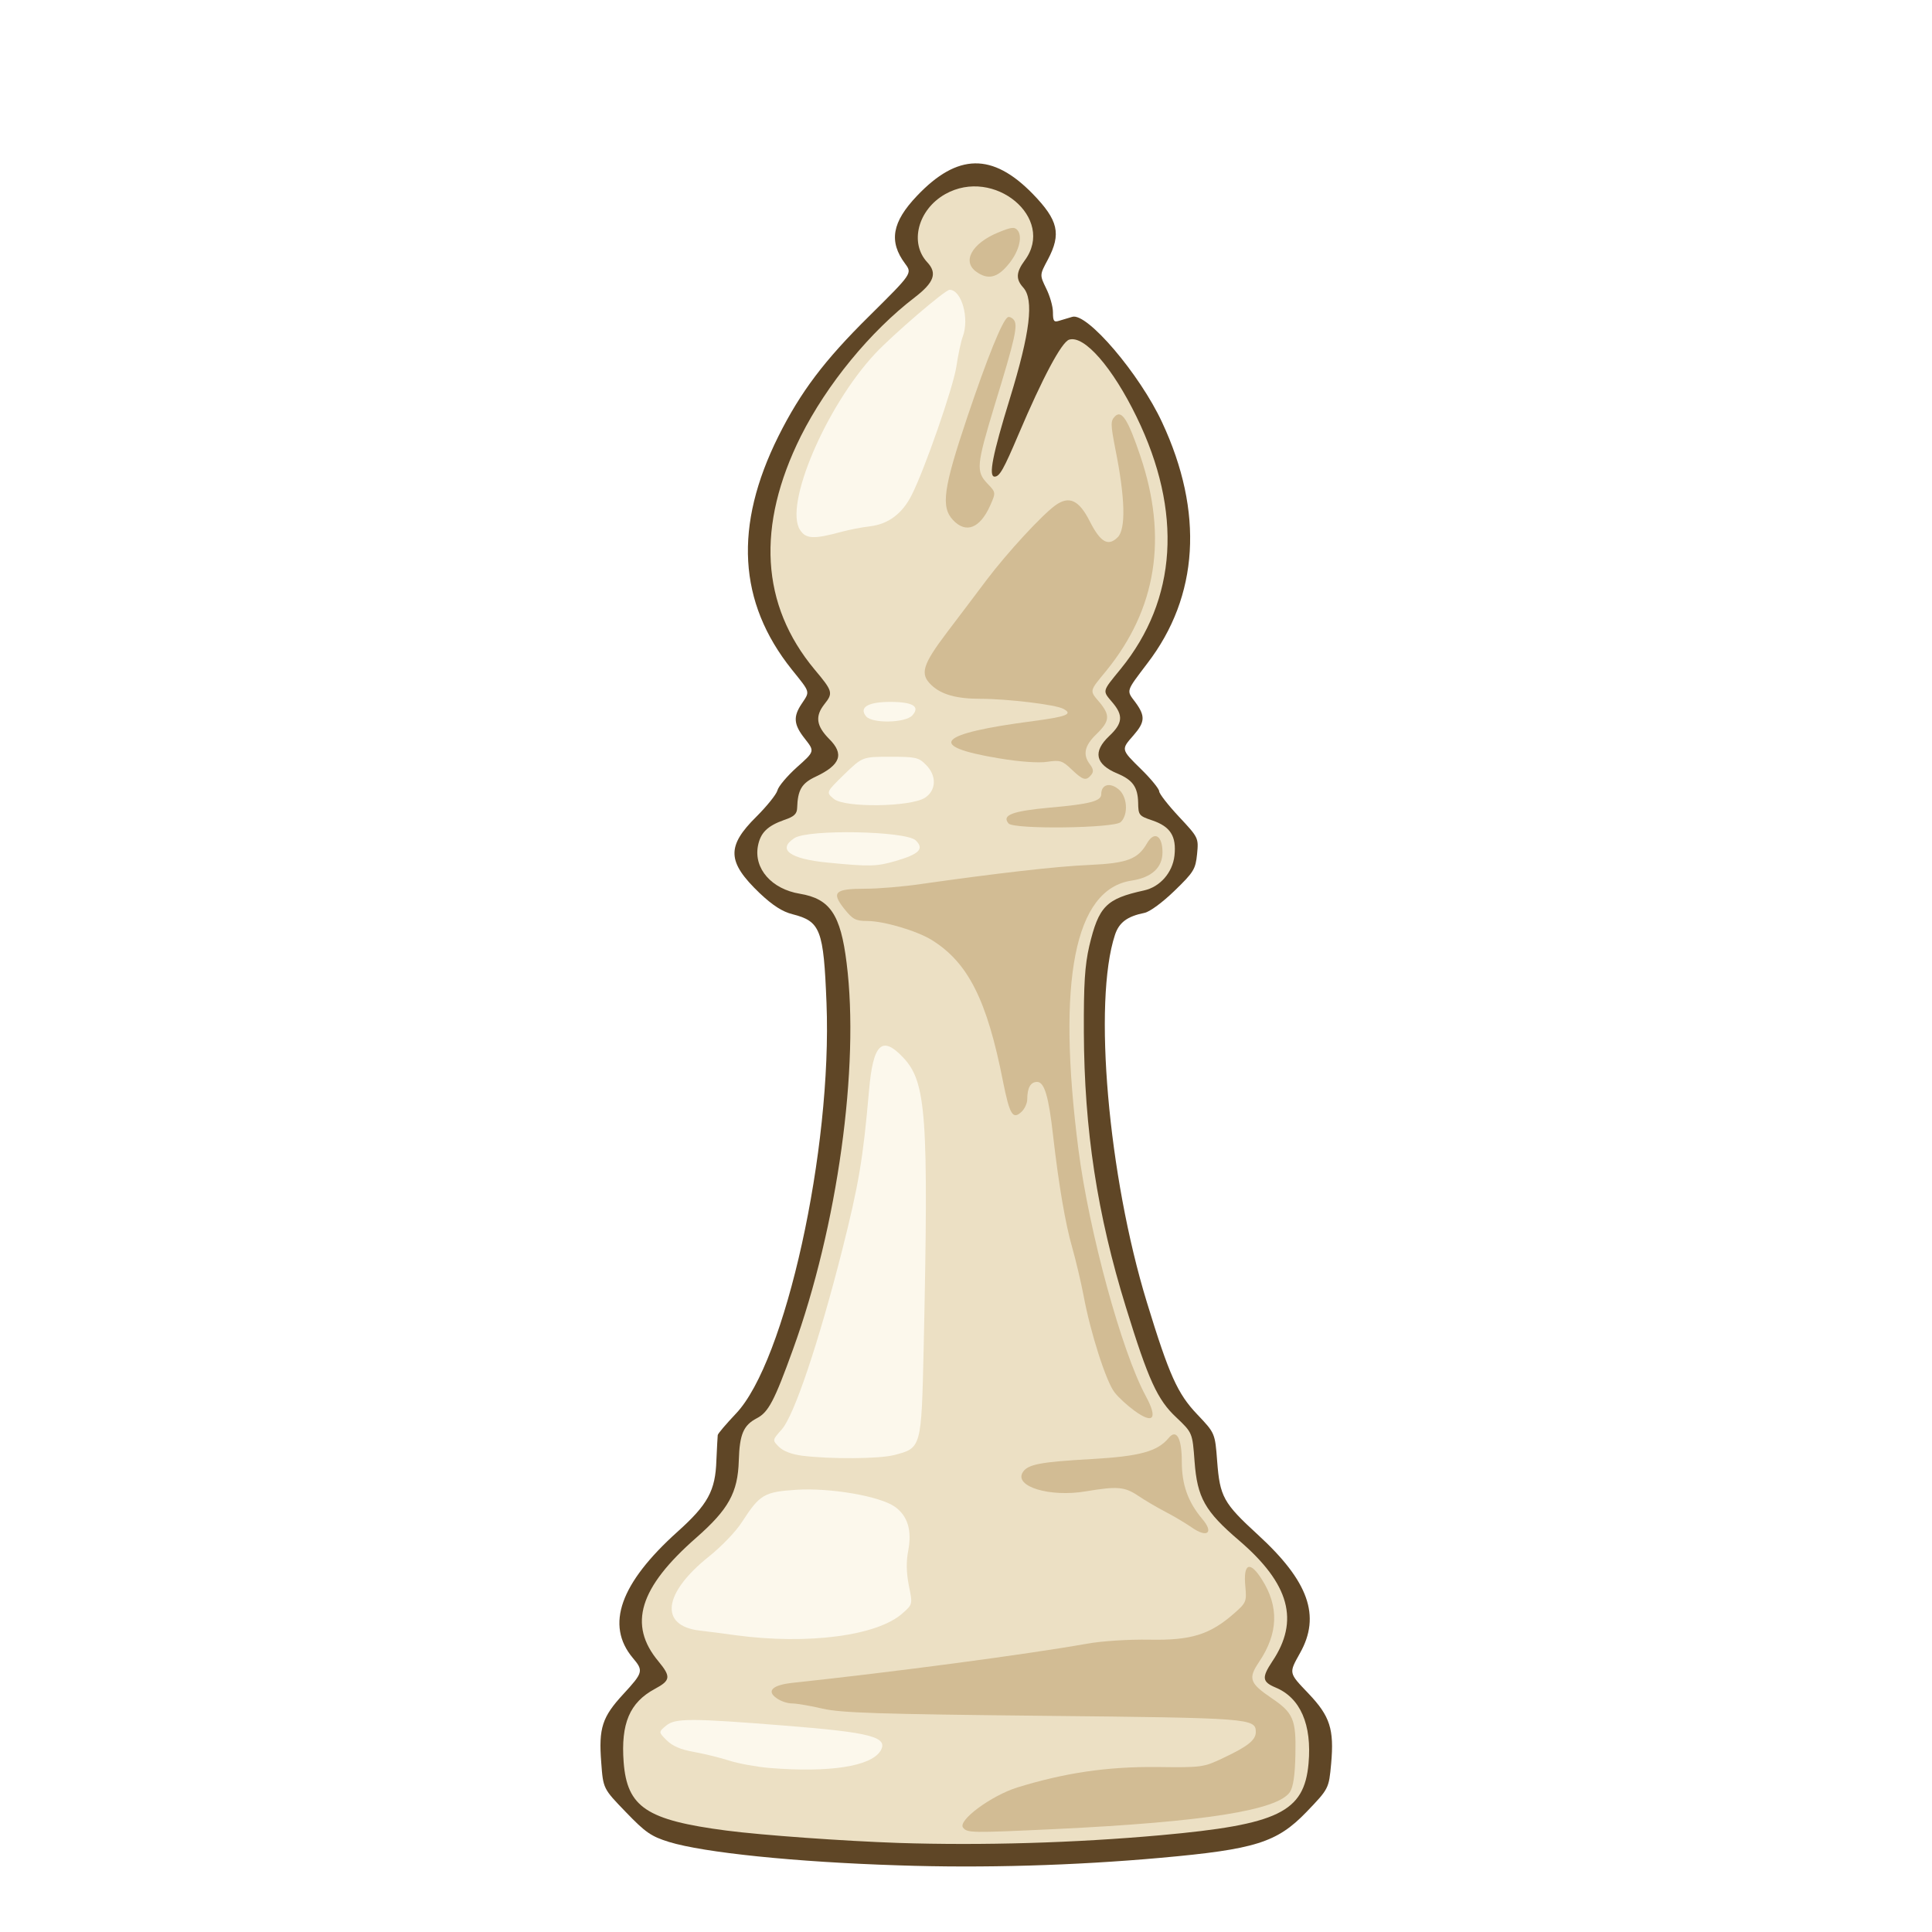
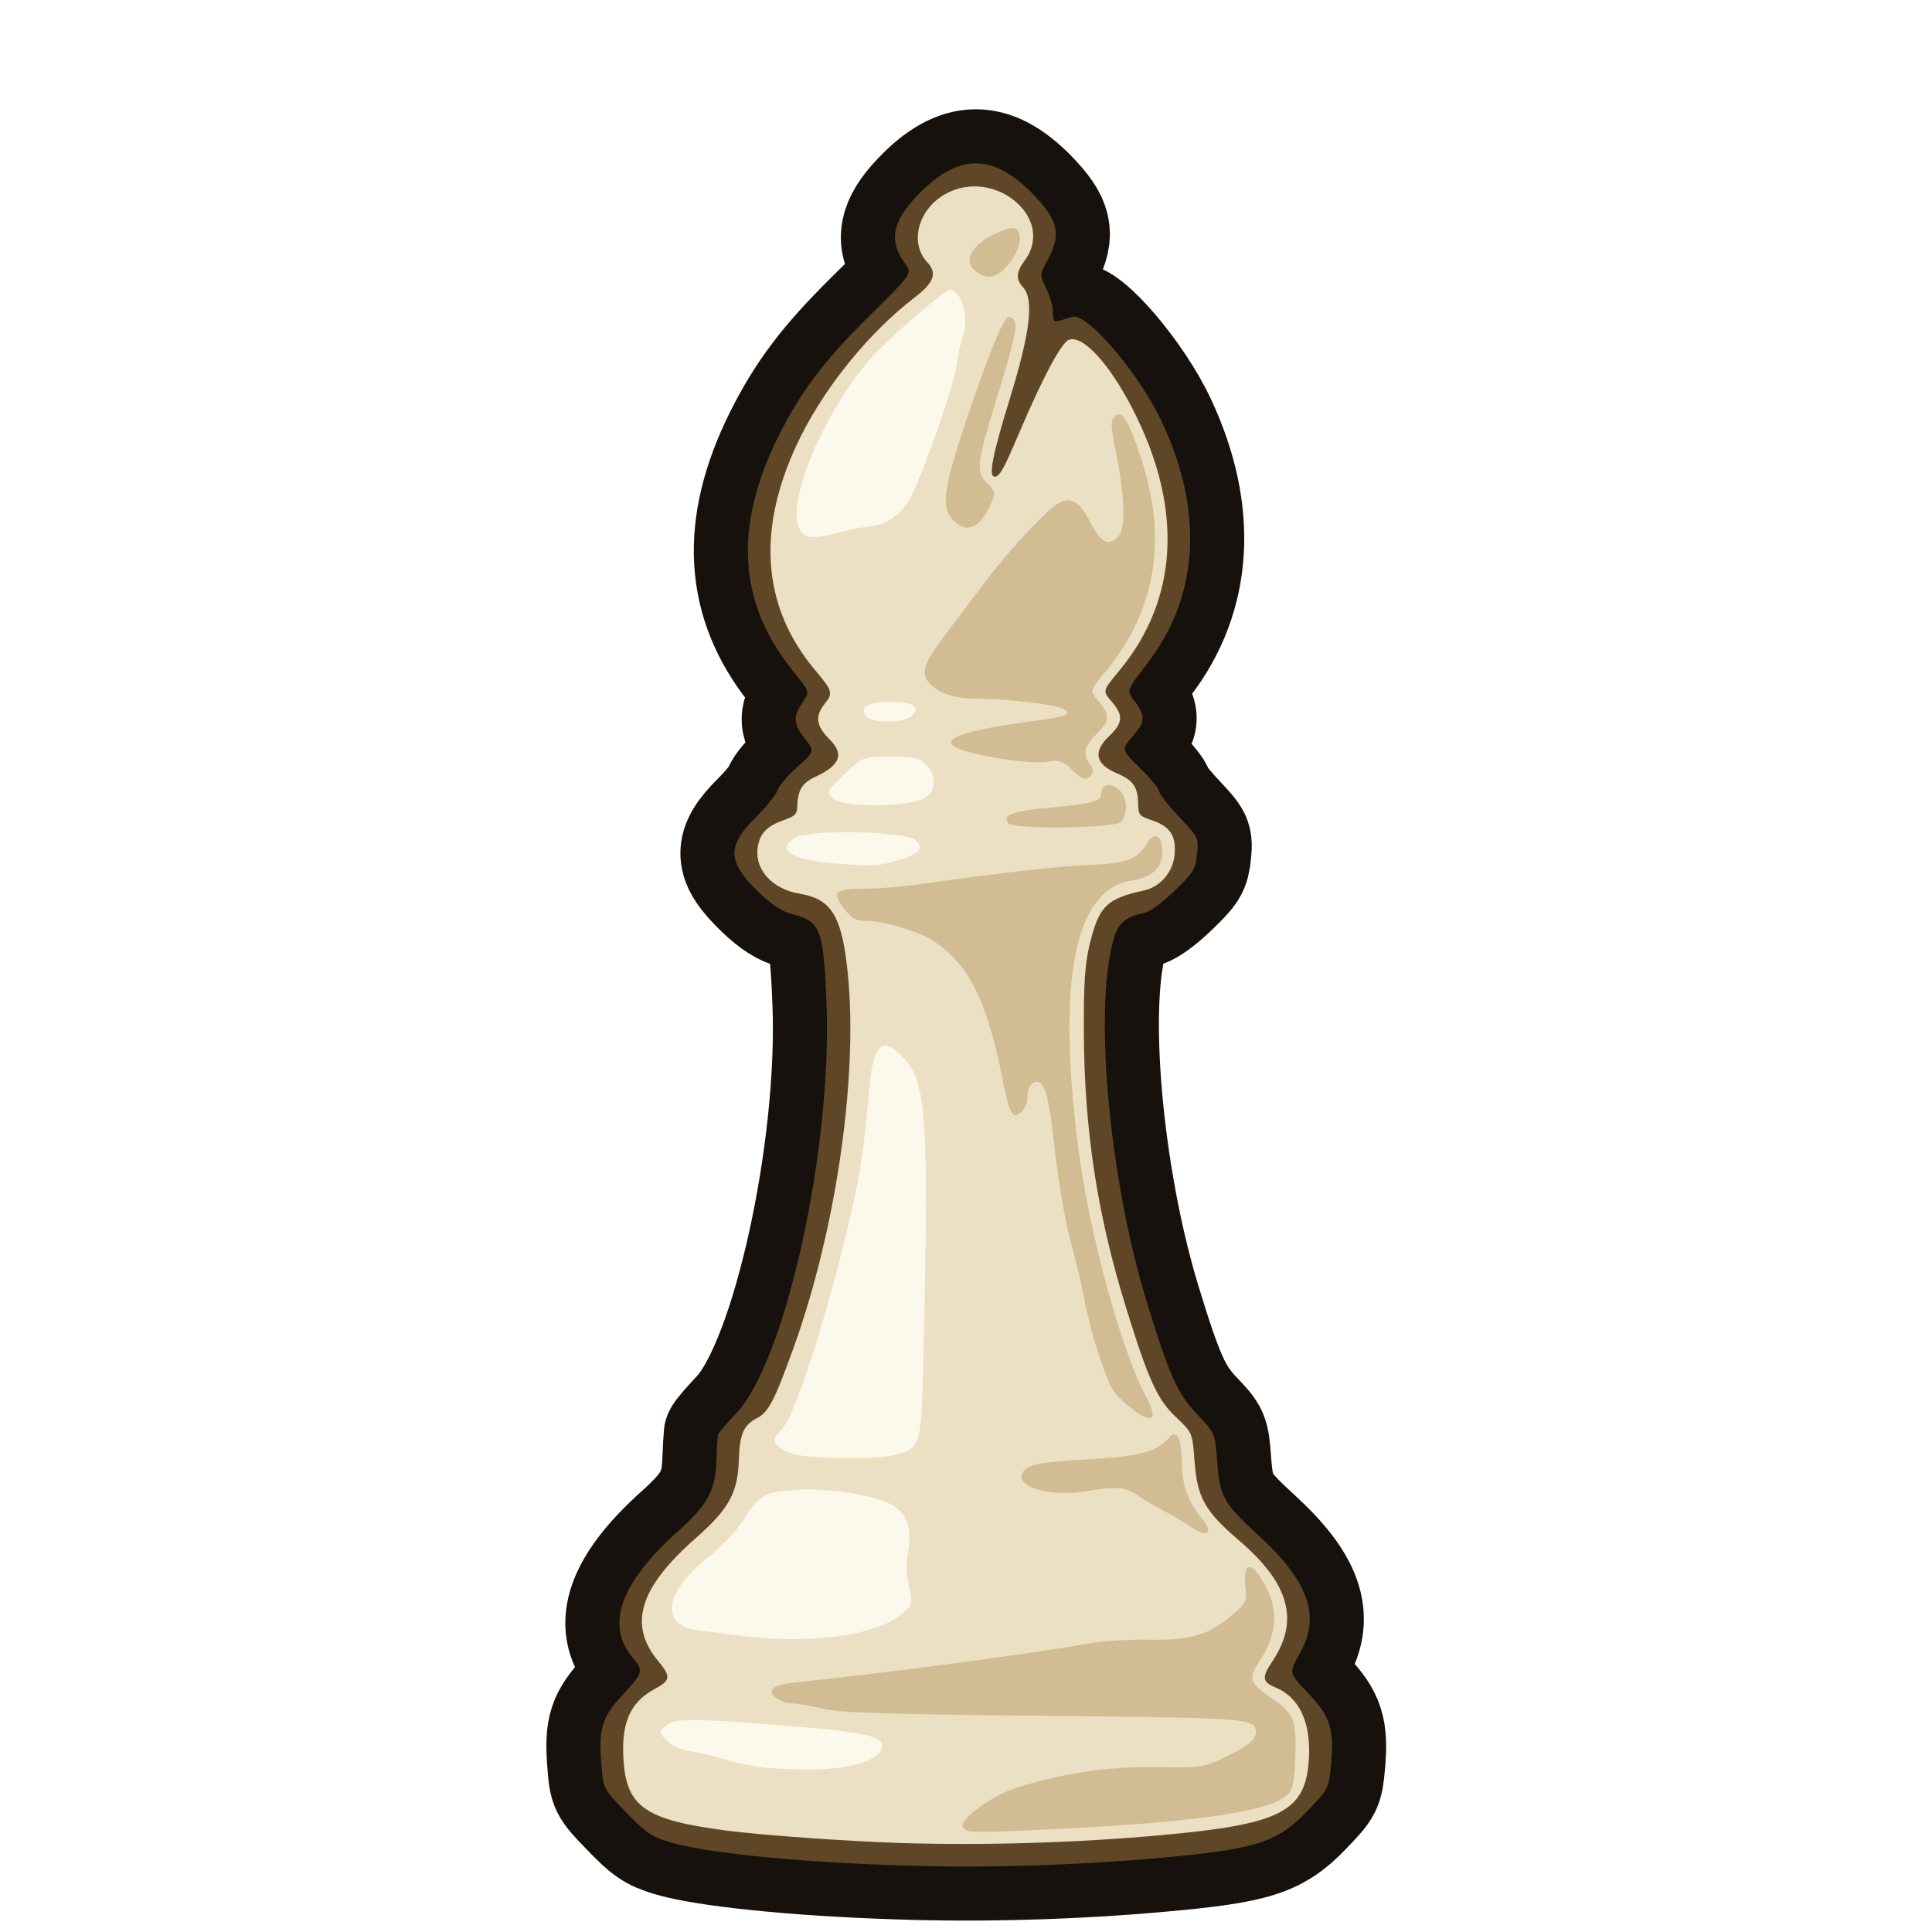
<svg xmlns="http://www.w3.org/2000/svg" viewBox="0 0 100 100">
+   <path fill="#16110d" stroke="#16110d" stroke-width="5.6" stroke-linejoin="round" d="M46.50 96.55C41.15 96.38 36.43 95.89 34.63 95.34C33.70 95.05 33.41 94.85 32.39 93.79C31.22 92.58 31.22 92.58 31.12 91.23C30.98 89.44 31.17 88.87 32.26 87.69C33.29 86.57 33.32 86.48 32.75 85.81C31.33 84.11 32.10 81.95 35.07 79.28C36.64 77.87 37.03 77.16 37.08 75.59C37.11 74.95 37.14 74.35 37.15 74.28C37.16 74.20 37.58 73.71 38.09 73.17C40.65 70.49 43.08 59.49 42.78 51.92C42.63 48.11 42.47 47.69 41.02 47.32C40.50 47.19 40.00 46.87 39.32 46.23C37.63 44.61 37.59 43.81 39.16 42.26C39.70 41.72 40.19 41.11 40.24 40.91C40.29 40.70 40.75 40.16 41.25 39.71C42.17 38.89 42.17 38.89 41.67 38.25C41.08 37.51 41.04 37.10 41.50 36.42C41.93 35.77 41.96 35.87 40.98 34.65C38.20 31.17 37.98 27.22 40.29 22.58C41.44 20.28 42.67 18.65 44.98 16.37C47.22 14.15 47.22 14.15 46.85 13.65C45.99 12.50 46.17 11.49 47.47 10.13C49.56 7.93 51.37 7.90 53.45 10.03C54.78 11.40 54.94 12.10 54.24 13.43C53.81 14.23 53.81 14.23 54.15 14.93C54.34 15.31 54.50 15.86 54.50 16.16C54.50 16.63 54.55 16.69 54.83 16.60C55.02 16.55 55.31 16.45 55.50 16.40C56.26 16.16 58.99 19.36 60.15 21.86C62.32 26.51 62.05 30.86 59.39 34.33C58.27 35.81 58.29 35.72 58.76 36.34C59.29 37.06 59.27 37.37 58.67 38.06C58.02 38.80 58.01 38.78 59.08 39.83C59.59 40.33 60.00 40.84 60.00 40.96C60.00 41.08 60.46 41.67 61.02 42.27C62.04 43.36 62.04 43.37 61.96 44.21C61.88 44.99 61.79 45.14 60.80 46.10C60.17 46.71 59.52 47.19 59.24 47.25C58.34 47.43 57.92 47.75 57.71 48.39C56.57 51.84 57.36 60.87 59.36 67.40C60.52 71.19 60.95 72.14 61.97 73.21C62.89 74.18 62.89 74.18 63.00 75.63C63.14 77.47 63.32 77.80 65.11 79.44C67.74 81.85 68.37 83.64 67.29 85.56C66.70 86.62 66.69 86.57 67.74 87.67C68.84 88.83 69.06 89.50 68.90 91.29C68.78 92.58 68.78 92.58 67.62 93.79C66.09 95.37 64.98 95.72 60.08 96.16C55.62 96.56 50.86 96.70 46.50 96.55Z" />
  <path fill="#5f4626" d="M46.50 96.55C41.15 96.38 36.43 95.89 34.63 95.34C33.70 95.05 33.41 94.85 32.39 93.79C31.22 92.58 31.22 92.58 31.12 91.23C30.98 89.44 31.17 88.87 32.26 87.69C33.29 86.57 33.32 86.48 32.75 85.81C31.33 84.11 32.10 81.95 35.07 79.28C36.64 77.87 37.03 77.16 37.08 75.59C37.11 74.95 37.14 74.35 37.15 74.28C37.16 74.20 37.58 73.71 38.09 73.17C40.65 70.49 43.08 59.49 42.78 51.92C42.63 48.11 42.47 47.69 41.02 47.32C40.50 47.19 40.00 46.87 39.32 46.23C37.63 44.61 37.59 43.81 39.16 42.26C39.70 41.72 40.19 41.11 40.24 40.91C40.29 40.70 40.75 40.16 41.25 39.71C42.17 38.89 42.17 38.89 41.67 38.25C41.08 37.51 41.04 37.10 41.50 36.42C41.93 35.77 41.96 35.87 40.98 34.65C38.20 31.17 37.98 27.22 40.29 22.58C41.44 20.28 42.67 18.65 44.98 16.37C47.22 14.15 47.22 14.15 46.85 13.65C45.99 12.50 46.17 11.49 47.47 10.13C49.56 7.93 51.37 7.90 53.45 10.03C54.78 11.40 54.94 12.10 54.24 13.43C53.81 14.23 53.81 14.23 54.15 14.93C54.34 15.31 54.50 15.86 54.50 16.16C54.50 16.63 54.55 16.69 54.83 16.60C55.02 16.55 55.31 16.45 55.50 16.40C56.26 16.16 58.99 19.36 60.15 21.86C62.32 26.51 62.05 30.86 59.39 34.33C58.27 35.81 58.29 35.72 58.76 36.34C59.29 37.06 59.27 37.37 58.67 38.06C58.02 38.80 58.01 38.78 59.08 39.83C59.59 40.33 60.00 40.84 60.00 40.96C60.00 41.08 60.46 41.67 61.02 42.27C62.04 43.36 62.04 43.37 61.96 44.21C61.88 44.99 61.79 45.14 60.80 46.10C60.17 46.71 59.52 47.19 59.24 47.25C58.34 47.43 57.92 47.75 57.71 48.39C56.57 51.84 57.36 60.87 59.36 67.40C60.52 71.19 60.95 72.14 61.97 73.21C62.89 74.18 62.89 74.18 63.00 75.63C63.14 77.47 63.32 77.80 65.11 79.44C67.74 81.85 68.37 83.64 67.29 85.56C66.70 86.62 66.69 86.57 67.74 87.67C68.84 88.83 69.06 89.50 68.90 91.29C68.78 92.58 68.78 92.58 67.62 93.79C66.09 95.37 64.98 95.72 60.08 96.16C55.62 96.56 50.86 96.70 46.50 96.55Z" />
  <path fill="#ece0c4" d="M46.50 95.39C43.64 95.29 39.45 94.99 37.60 94.75C33.46 94.21 32.46 93.54 32.28 91.21C32.13 89.21 32.59 88.12 33.89 87.42C34.71 86.98 34.74 86.79 34.08 85.99C32.50 84.10 33.08 82.18 36.04 79.59C37.71 78.12 38.19 77.26 38.24 75.60C38.28 74.24 38.48 73.77 39.17 73.41C39.77 73.10 40.08 72.52 41.05 69.83C43.35 63.48 44.50 55.21 43.82 49.84C43.51 47.33 42.96 46.52 41.40 46.26C39.94 46.02 39.01 44.96 39.23 43.79C39.36 43.10 39.72 42.75 40.59 42.44C41.10 42.27 41.25 42.13 41.26 41.82C41.29 40.89 41.49 40.54 42.22 40.20C43.51 39.59 43.71 39.03 42.91 38.24C42.25 37.57 42.18 37.07 42.67 36.45C43.13 35.87 43.11 35.78 42.16 34.65C39.38 31.31 39.14 27.22 41.45 22.58C42.80 19.89 45.05 17.15 47.35 15.39C48.35 14.62 48.52 14.14 48.00 13.58C47.06 12.58 47.51 10.85 48.92 10.05C51.45 8.62 54.66 11.29 53.04 13.48C52.59 14.09 52.57 14.45 52.96 14.88C53.53 15.51 53.32 17.21 52.27 20.63C51.38 23.52 51.15 24.67 51.48 24.67C51.74 24.67 51.95 24.29 52.72 22.48C53.97 19.54 54.95 17.70 55.34 17.58C56.12 17.34 57.58 19.01 58.83 21.58C61.22 26.49 60.93 31.03 58.01 34.62C57.03 35.82 57.05 35.73 57.58 36.36C58.15 37.03 58.11 37.44 57.42 38.09C56.55 38.91 56.69 39.56 57.84 40.04C58.63 40.37 58.89 40.74 58.91 41.54C58.92 42.19 58.95 42.23 59.63 42.46C60.58 42.78 60.90 43.28 60.79 44.29C60.69 45.17 60.04 45.91 59.21 46.09C57.25 46.52 56.87 46.91 56.38 48.97C56.15 49.98 56.09 50.92 56.10 53.42C56.12 58.47 56.79 62.86 58.28 67.67C59.44 71.43 59.91 72.46 60.89 73.37C61.72 74.16 61.72 74.16 61.83 75.64C61.97 77.52 62.36 78.22 64.14 79.74C66.75 81.98 67.27 83.89 65.85 86.00C65.30 86.83 65.33 87.05 66.01 87.34C67.31 87.87 67.91 89.27 67.73 91.28C67.50 93.80 66.17 94.44 60.08 94.99C55.62 95.39 50.86 95.53 46.50 95.39Z" />
  <path fill="#d2bc94" d="M49.85 94.60C49.55 94.24 51.29 92.95 52.65 92.52C55.12 91.76 57.29 91.44 59.84 91.46C62.23 91.49 62.29 91.48 63.34 90.98C64.59 90.39 65.00 90.06 65.00 89.65C65.00 88.94 64.73 88.92 54.00 88.81C45.47 88.72 43.55 88.66 42.58 88.44C41.94 88.29 41.23 88.17 41.00 88.17C40.76 88.17 40.40 88.05 40.20 87.90C39.65 87.52 39.99 87.21 41.05 87.10C46.28 86.54 53.09 85.64 56.25 85.08C57.01 84.94 58.41 84.85 59.50 84.87C61.66 84.91 62.63 84.61 63.90 83.49C64.50 82.96 64.53 82.89 64.46 82.13C64.34 80.91 64.69 80.76 65.32 81.76C66.21 83.16 66.16 84.55 65.17 86.02C64.59 86.88 64.68 87.12 65.81 87.89C66.94 88.65 67.09 89.00 67.05 90.80C67.03 91.87 66.94 92.48 66.77 92.75C66.14 93.70 62.34 94.30 54.67 94.67C50.22 94.88 50.07 94.87 49.85 94.60ZM61.67 79.05C61.35 78.83 60.73 78.46 60.30 78.24C59.88 78.02 59.25 77.65 58.91 77.42C58.21 76.95 57.83 76.92 56.21 77.19C54.34 77.51 52.47 76.94 52.94 76.20C53.20 75.79 53.86 75.67 56.50 75.52C58.98 75.38 59.91 75.13 60.49 74.43C60.89 73.94 61.17 74.43 61.17 75.65C61.17 76.85 61.49 77.74 62.22 78.61C62.85 79.34 62.49 79.63 61.67 79.05ZM58.72 73.02C58.35 72.75 57.89 72.33 57.69 72.07C57.26 71.53 56.44 68.98 56.09 67.08C55.95 66.35 55.68 65.22 55.50 64.58C55.15 63.38 54.80 61.34 54.51 58.80C54.28 56.75 54.06 56.00 53.68 56.00C53.34 56.00 53.17 56.31 53.17 56.90C53.17 57.11 53.03 57.41 52.86 57.56C52.42 57.96 52.26 57.69 51.92 56.00C51.09 51.76 50.11 49.82 48.22 48.65C47.46 48.18 45.74 47.67 44.89 47.67C44.28 47.67 44.13 47.58 43.69 47.03C43.02 46.18 43.21 46.00 44.79 46.00C45.47 46.00 46.79 45.89 47.72 45.75C51.52 45.21 54.68 44.84 56.38 44.77C58.36 44.68 58.90 44.47 59.38 43.63C59.75 43.00 60.17 43.25 60.17 44.11C60.17 44.91 59.61 45.42 58.57 45.58C55.62 46.02 54.69 50.73 55.82 59.50C56.37 63.77 58.06 69.96 59.30 72.25C59.94 73.43 59.71 73.74 58.72 73.02ZM52.20 42.62C51.84 42.19 52.39 41.98 54.36 41.80C56.42 41.62 57.00 41.46 57.00 41.11C57.00 40.61 57.43 40.48 57.88 40.84C58.35 41.20 58.42 42.15 58.01 42.55C57.69 42.87 52.46 42.94 52.20 42.62ZM55.47 39.83C54.99 39.37 54.87 39.33 54.21 39.43C53.76 39.50 52.77 39.43 51.70 39.25C47.90 38.62 48.50 37.97 53.50 37.32C55.22 37.09 55.55 36.96 55.04 36.69C54.64 36.47 52.14 36.17 50.75 36.17C49.51 36.17 48.73 35.95 48.22 35.47C47.60 34.89 47.73 34.43 49.04 32.70C49.71 31.82 50.62 30.61 51.08 30.00C52.14 28.60 53.92 26.67 54.62 26.16C55.34 25.64 55.85 25.88 56.41 26.99C56.96 28.07 57.36 28.30 57.85 27.81C58.28 27.39 58.24 25.77 57.73 23.24C57.48 21.95 57.48 21.79 57.71 21.55C58.06 21.20 58.39 21.72 59.03 23.62C60.45 27.84 59.86 31.52 57.26 34.72C56.37 35.80 56.38 35.73 56.92 36.36C57.47 37.03 57.44 37.33 56.75 38.00C56.13 38.60 56.03 39.06 56.42 39.57C56.60 39.81 56.61 39.95 56.48 40.11C56.21 40.43 56.06 40.39 55.47 39.83ZM49.33 26.92C48.69 26.24 48.83 25.27 50.06 21.61C51.11 18.49 51.88 16.59 52.16 16.42C52.23 16.38 52.37 16.43 52.47 16.55C52.70 16.82 52.55 17.50 51.49 20.95C50.54 24.08 50.51 24.40 51.11 25.03C51.55 25.49 51.55 25.49 51.25 26.17C50.72 27.35 50.00 27.63 49.33 26.92ZM50.54 14.07C49.78 13.54 50.30 12.60 51.65 12.04C52.35 11.75 52.51 11.73 52.67 11.92C52.96 12.27 52.71 13.11 52.13 13.76C51.59 14.39 51.11 14.48 50.54 14.07Z" />
  <path fill="#fcf8ec" d="M39.83 91.51C39.15 91.45 38.21 91.28 37.75 91.13C37.29 90.98 36.47 90.78 35.92 90.68C35.23 90.56 34.80 90.37 34.50 90.07C34.08 89.65 34.08 89.65 34.49 89.31C34.95 88.93 35.78 88.93 40.65 89.32C45.08 89.67 46.01 89.91 45.57 90.63C45.07 91.43 42.92 91.76 39.83 91.51ZM38.08 84.64C37.44 84.55 36.60 84.44 36.22 84.40C34.11 84.15 34.32 82.46 36.70 80.56C37.34 80.05 38.11 79.25 38.41 78.77C39.33 77.35 39.55 77.22 41.23 77.11C42.98 77.00 45.54 77.44 46.32 77.99C46.98 78.46 47.21 79.21 47.01 80.26C46.90 80.83 46.91 81.38 47.04 82.06C47.24 83.04 47.24 83.04 46.72 83.50C45.42 84.67 41.82 85.14 38.08 84.64ZM41.54 75.35C40.98 75.28 40.54 75.11 40.32 74.89C39.97 74.54 39.97 74.54 40.47 73.98C41.11 73.25 42.37 69.50 43.58 64.75C44.45 61.30 44.67 60.01 44.98 56.45C45.19 54.02 45.65 53.57 46.75 54.74C47.95 56.01 48.07 57.74 47.81 69.72C47.69 74.99 47.70 74.95 46.25 75.32C45.48 75.51 43.02 75.53 41.54 75.35ZM42.86 44.65C40.88 44.46 40.21 43.97 41.12 43.38C41.83 42.91 46.91 43.01 47.40 43.50C47.85 43.94 47.58 44.21 46.34 44.57C45.37 44.85 45.01 44.86 42.86 44.65ZM43.16 41.35C42.75 41.01 42.75 41.01 43.69 40.09C44.64 39.17 44.64 39.17 46.08 39.17C47.38 39.17 47.55 39.20 47.92 39.58C48.49 40.14 48.47 40.90 47.88 41.29C47.14 41.77 43.72 41.82 43.16 41.35ZM44.83 37.08C44.45 36.62 44.92 36.33 46.07 36.33C47.26 36.33 47.64 36.57 47.22 37.03C46.87 37.42 45.15 37.46 44.83 37.08ZM41.41 27.43C40.57 26.15 42.75 21.03 45.30 18.30C46.22 17.32 48.92 15.00 49.15 15.00C49.77 15.00 50.19 16.48 49.83 17.43C49.74 17.67 49.59 18.37 49.50 18.98C49.34 20.04 47.86 24.31 47.18 25.64C46.70 26.59 45.97 27.13 45.04 27.24C44.61 27.29 43.95 27.42 43.58 27.52C42.11 27.92 41.72 27.90 41.41 27.43Z" />
</svg>
